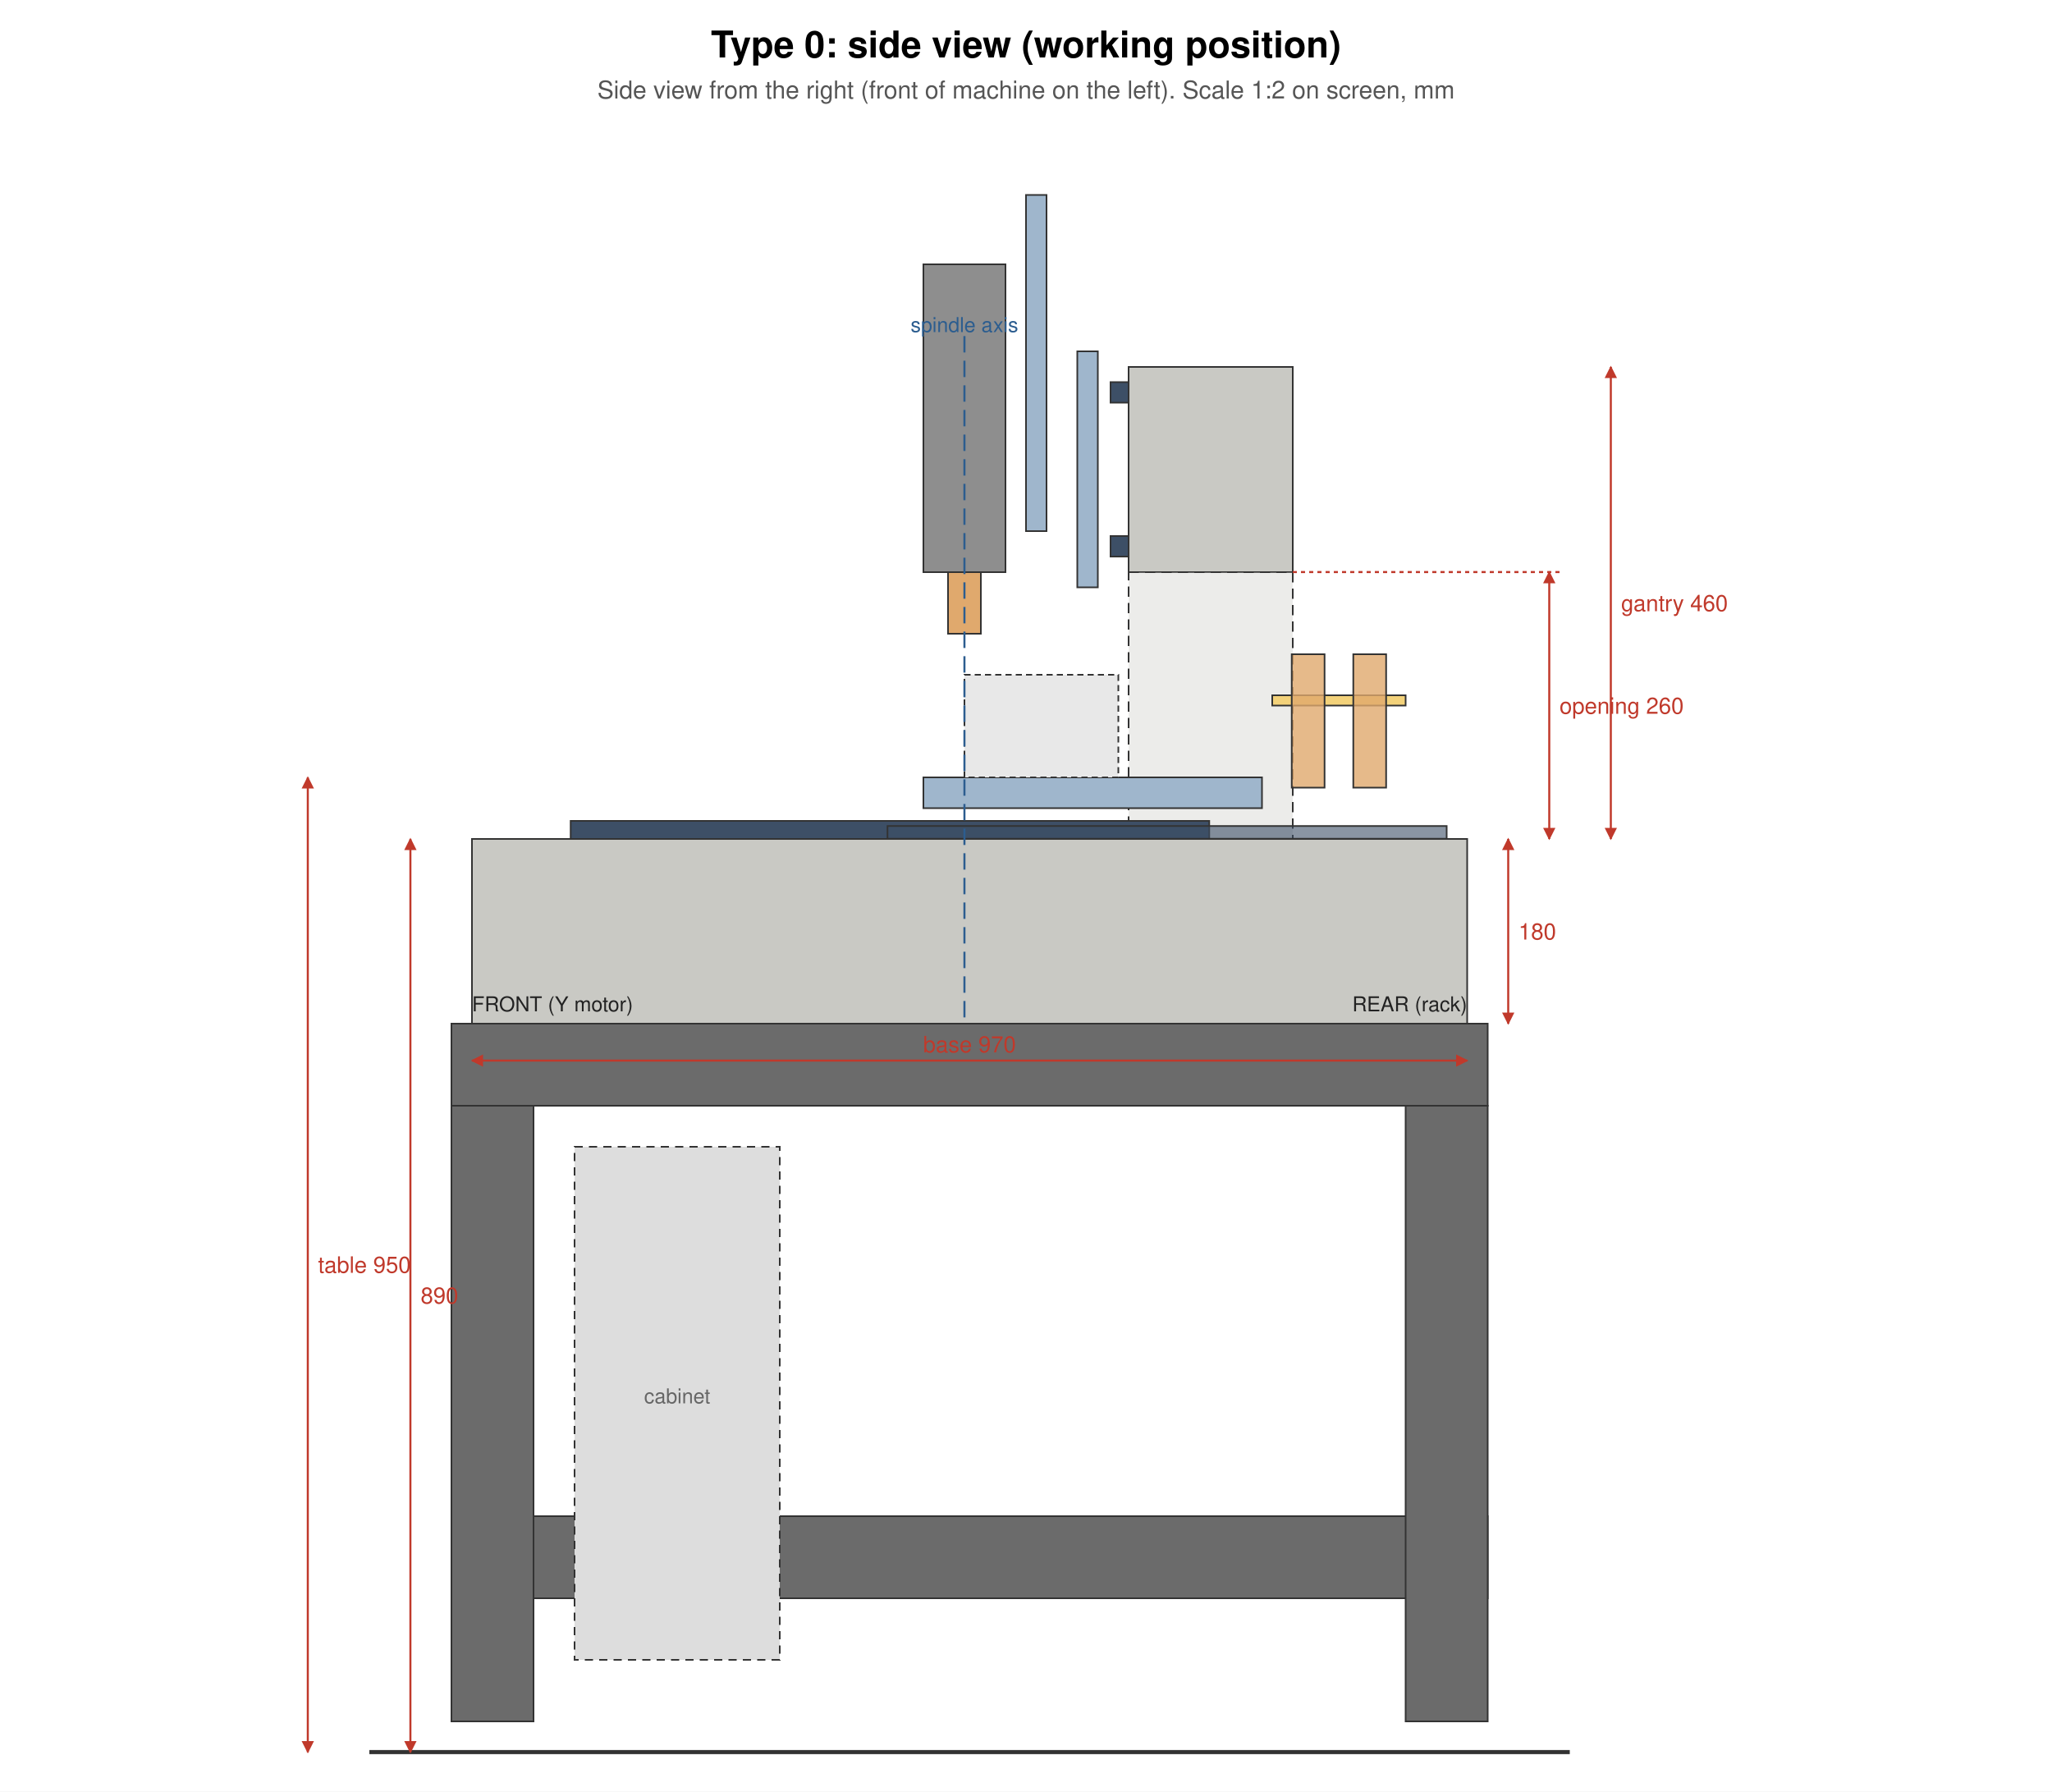
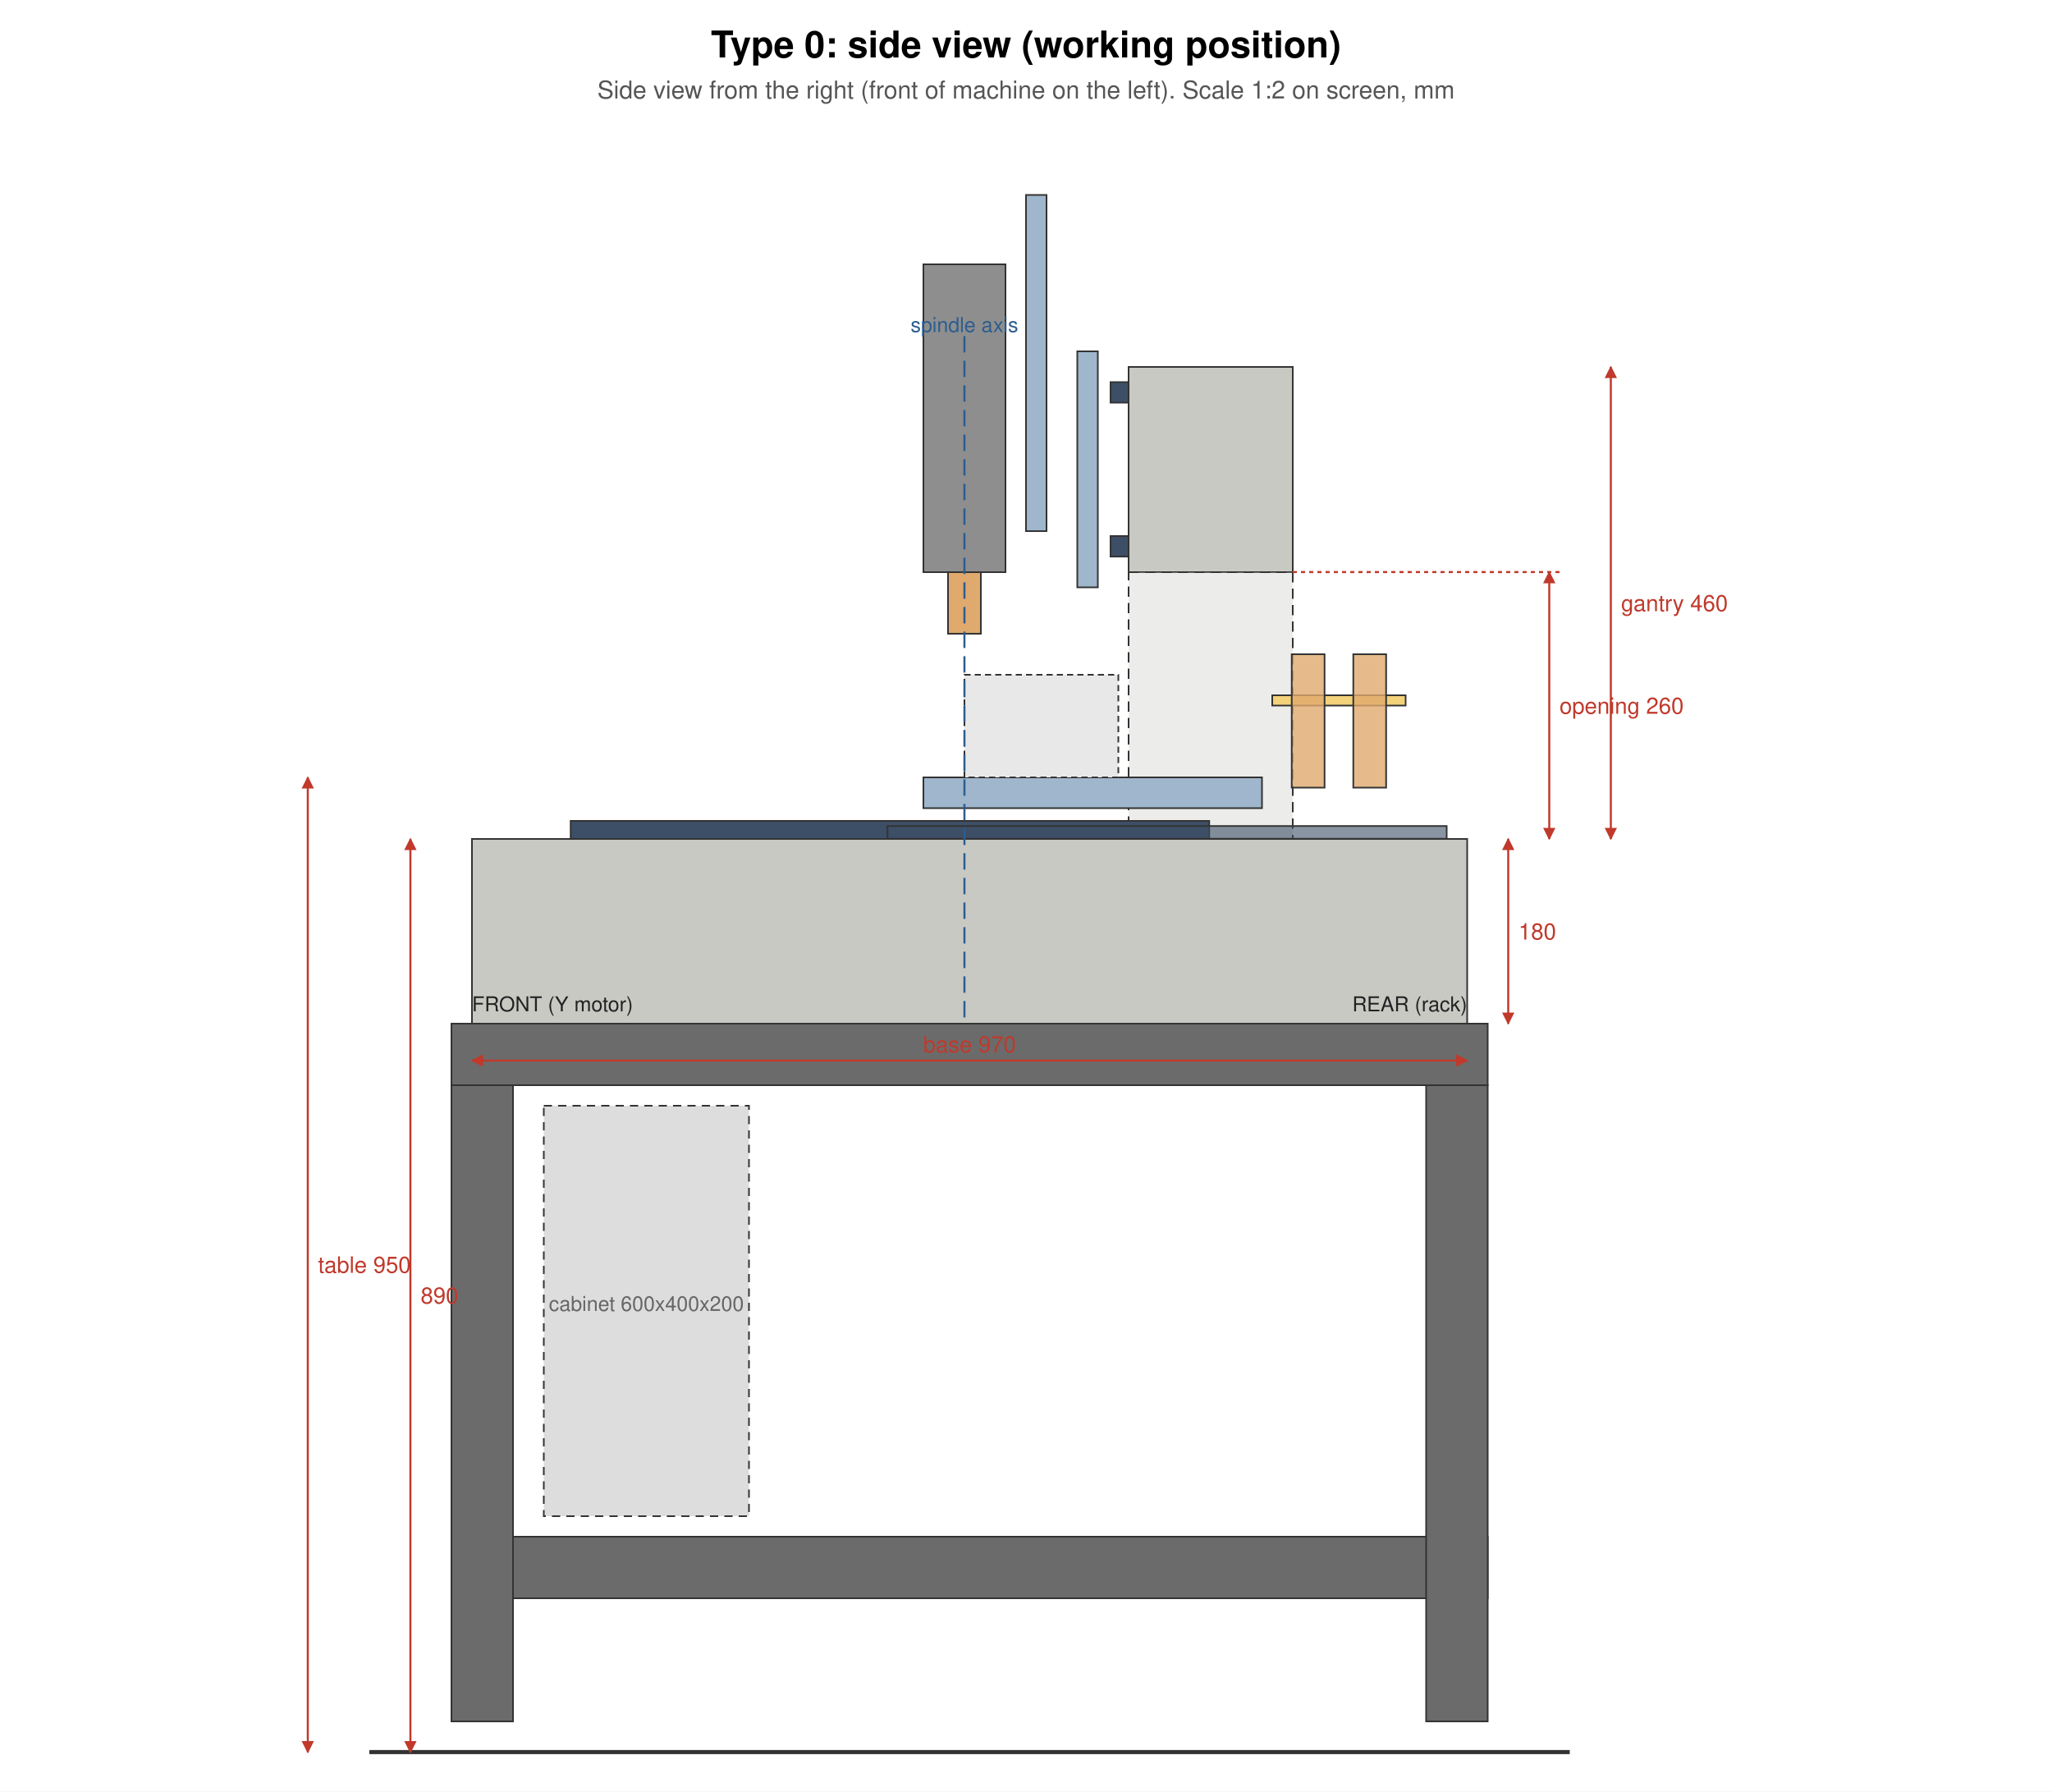
<svg xmlns="http://www.w3.org/2000/svg" viewBox="0 0 1000 873" font-family="Helvetica, Arial, sans-serif">
  <defs>
    <marker id="a" viewBox="0 0 10 10" refX="9" refY="5" markerWidth="6" markerHeight="6" orient="auto-start-reverse">
      <path d="M0,0 L10,5 L0,10 z" fill="#c0392b" />
    </marker>
  </defs>
  <rect width="1000" height="873" fill="#fff" />
  <text x="500.0" y="28" text-anchor="middle" font-size="18" font-weight="bold">Type 0: side view (working position)</text>
  <text x="500.0" y="48" text-anchor="middle" font-size="12" fill="#555">Side view from the right (front of machine on the left). Scale 1:2 on screen, mm</text>
-   <rect x="220.0" y="498.8" width="505.0" height="40.0" fill="#6b6b6b" fill-opacity="1" stroke="#333" stroke-width="0.8" />
-   <rect x="220.0" y="738.8" width="505.0" height="40.0" fill="#6b6b6b" fill-opacity="1" stroke="#333" stroke-width="0.8" />
-   <rect x="220.0" y="538.8" width="40.0" height="300.0" fill="#6b6b6b" fill-opacity="1" stroke="#333" stroke-width="0.8" />
-   <rect x="685.0" y="538.8" width="40.0" height="300.0" fill="#6b6b6b" fill-opacity="1" stroke="#333" stroke-width="0.8" />
-   <rect x="280.0" y="558.8" width="100.0" height="250.0" fill="#ddd" fill-opacity="1" stroke="#333" stroke-width="0.8" stroke-dasharray="4 3" />
-   <text x="330.0" y="683.8" text-anchor="middle" font-size="10" fill="#666">cabinet</text>
+   <rect x="220.0" y="498.8" width="505.0" height="30.0" fill="#6b6b6b" fill-opacity="1" stroke="#333" stroke-width="0.8" />
+   <rect x="220.0" y="748.8" width="505.0" height="30.0" fill="#6b6b6b" fill-opacity="1" stroke="#333" stroke-width="0.8" />
+   <rect x="220.0" y="528.8" width="30.0" height="310.0" fill="#6b6b6b" fill-opacity="1" stroke="#333" stroke-width="0.8" />
+   <rect x="695.0" y="528.8" width="30.0" height="310.0" fill="#6b6b6b" fill-opacity="1" stroke="#333" stroke-width="0.8" />
+   <rect x="265.0" y="538.8" width="100.0" height="200.0" fill="#ddd" fill-opacity="1" stroke="#333" stroke-width="0.8" stroke-dasharray="4 3" />
+   <text x="315.0" y="638.8" text-anchor="middle" font-size="10" fill="#666">cabinet 600x400x200</text>
  <line x1="180.0" y1="853.75" x2="765.0" y2="853.75" stroke="#333" stroke-width="2" />
  <rect x="230.0" y="408.8" width="485.0" height="90.0" fill="#c9c9c4" fill-opacity="1" stroke="#333" stroke-width="0.8" />
  <rect x="550.0" y="178.8" width="80.0" height="100.0" fill="#c9c9c4" fill-opacity="1" stroke="#333" stroke-width="0.8" />
  <rect x="550.0" y="278.8" width="80.0" height="130.0" fill="#c9c9c4" fill-opacity="0.35" stroke="#333" stroke-width="0.8" stroke-dasharray="5 3" />
  <rect x="278.1" y="400.0" width="311.2" height="8.8" fill="#3d4f66" fill-opacity="1" stroke="#333" stroke-width="0.8" />
  <rect x="450.0" y="378.8" width="165.0" height="15.0" fill="#9fb6cc" fill-opacity="1" stroke="#333" stroke-width="0.8" />
  <rect x="470.0" y="328.8" width="75.0" height="50.0" fill="#e8e8e8" fill-opacity="1" stroke="#333" stroke-width="0.8" stroke-dasharray="3 2" />
  <rect x="541.2" y="261.2" width="8.8" height="10.0" fill="#3d4f66" fill-opacity="1" stroke="#333" stroke-width="0.8" />
  <rect x="541.2" y="186.2" width="8.8" height="10.0" fill="#3d4f66" fill-opacity="1" stroke="#333" stroke-width="0.8" />
  <rect x="525.0" y="171.2" width="10.0" height="115.0" fill="#9fb6cc" fill-opacity="1" stroke="#333" stroke-width="0.8" />
  <rect x="500.0" y="95.0" width="10.0" height="163.8" fill="#9fb6cc" fill-opacity="1" stroke="#333" stroke-width="0.8" />
  <rect x="450.0" y="128.8" width="40.0" height="150.0" fill="#8e8e8e" fill-opacity="1" stroke="#333" stroke-width="0.8" />
  <rect x="462.0" y="278.8" width="16.0" height="30.0" fill="#e0a96d" fill-opacity="1" stroke="#333" stroke-width="0.8" />
  <rect x="620.0" y="338.8" width="65.0" height="5.0" fill="#f3d27a" fill-opacity="1" stroke="#333" stroke-width="0.8" />
  <rect x="629.5" y="318.8" width="16.0" height="65.0" fill="#e0a96d" fill-opacity="0.8" stroke="#333" stroke-width="0.8" />
  <rect x="659.5" y="318.8" width="16.0" height="65.0" fill="#e0a96d" fill-opacity="0.8" stroke="#333" stroke-width="0.8" />
  <rect x="432.5" y="402.5" width="272.5" height="6.2" fill="#3d4f66" fill-opacity="0.6" stroke="#333" stroke-width="0.8" />
  <line x1="470.0" y1="163.75" x2="470.0" y2="498.75" stroke="#2c5d8f" stroke-dasharray="8 4" />
  <text x="470.0" y="161.8" text-anchor="middle" font-size="10" fill="#2c5d8f">spindle axis</text>
  <line x1="230.0" y1="516.8" x2="715.0" y2="516.8" stroke="#c0392b" marker-start="url(#a)" marker-end="url(#a)" />
  <text x="472.5" y="512.8" text-anchor="middle" font-size="11" fill="#c0392b">base 970</text>
  <line x1="735.0" y1="408.8" x2="735.0" y2="498.8" stroke="#c0392b" marker-start="url(#a)" marker-end="url(#a)" />
  <text x="740.0" y="457.8" text-anchor="start" font-size="11" fill="#c0392b">180</text>
  <line x1="785.0" y1="178.8" x2="785.0" y2="408.8" stroke="#c0392b" marker-start="url(#a)" marker-end="url(#a)" />
  <text x="790.0" y="297.8" text-anchor="start" font-size="11" fill="#c0392b">gantry 460</text>
  <line x1="755.0" y1="278.8" x2="755.0" y2="408.8" stroke="#c0392b" marker-start="url(#a)" marker-end="url(#a)" />
  <text x="760.0" y="347.8" text-anchor="start" font-size="11" fill="#c0392b">opening 260</text>
  <line x1="630.0" y1="278.75" x2="760.0" y2="278.75" stroke="#c0392b" stroke-dasharray="2 2" />
  <line x1="200.0" y1="408.8" x2="200.0" y2="853.8" stroke="#c0392b" marker-start="url(#a)" marker-end="url(#a)" />
  <text x="205.0" y="635.2" text-anchor="start" font-size="11" fill="#c0392b">890</text>
  <line x1="150.0" y1="378.8" x2="150.0" y2="853.8" stroke="#c0392b" marker-start="url(#a)" marker-end="url(#a)" />
  <text x="155.0" y="620.2" text-anchor="start" font-size="11" fill="#c0392b">table 950</text>
  <text x="230.0" y="492.8" text-anchor="start" font-size="10" fill="#222">FRONT (Y motor)</text>
  <text x="715.0" y="492.8" text-anchor="end" font-size="10" fill="#222">REAR (rack)</text>
</svg>
